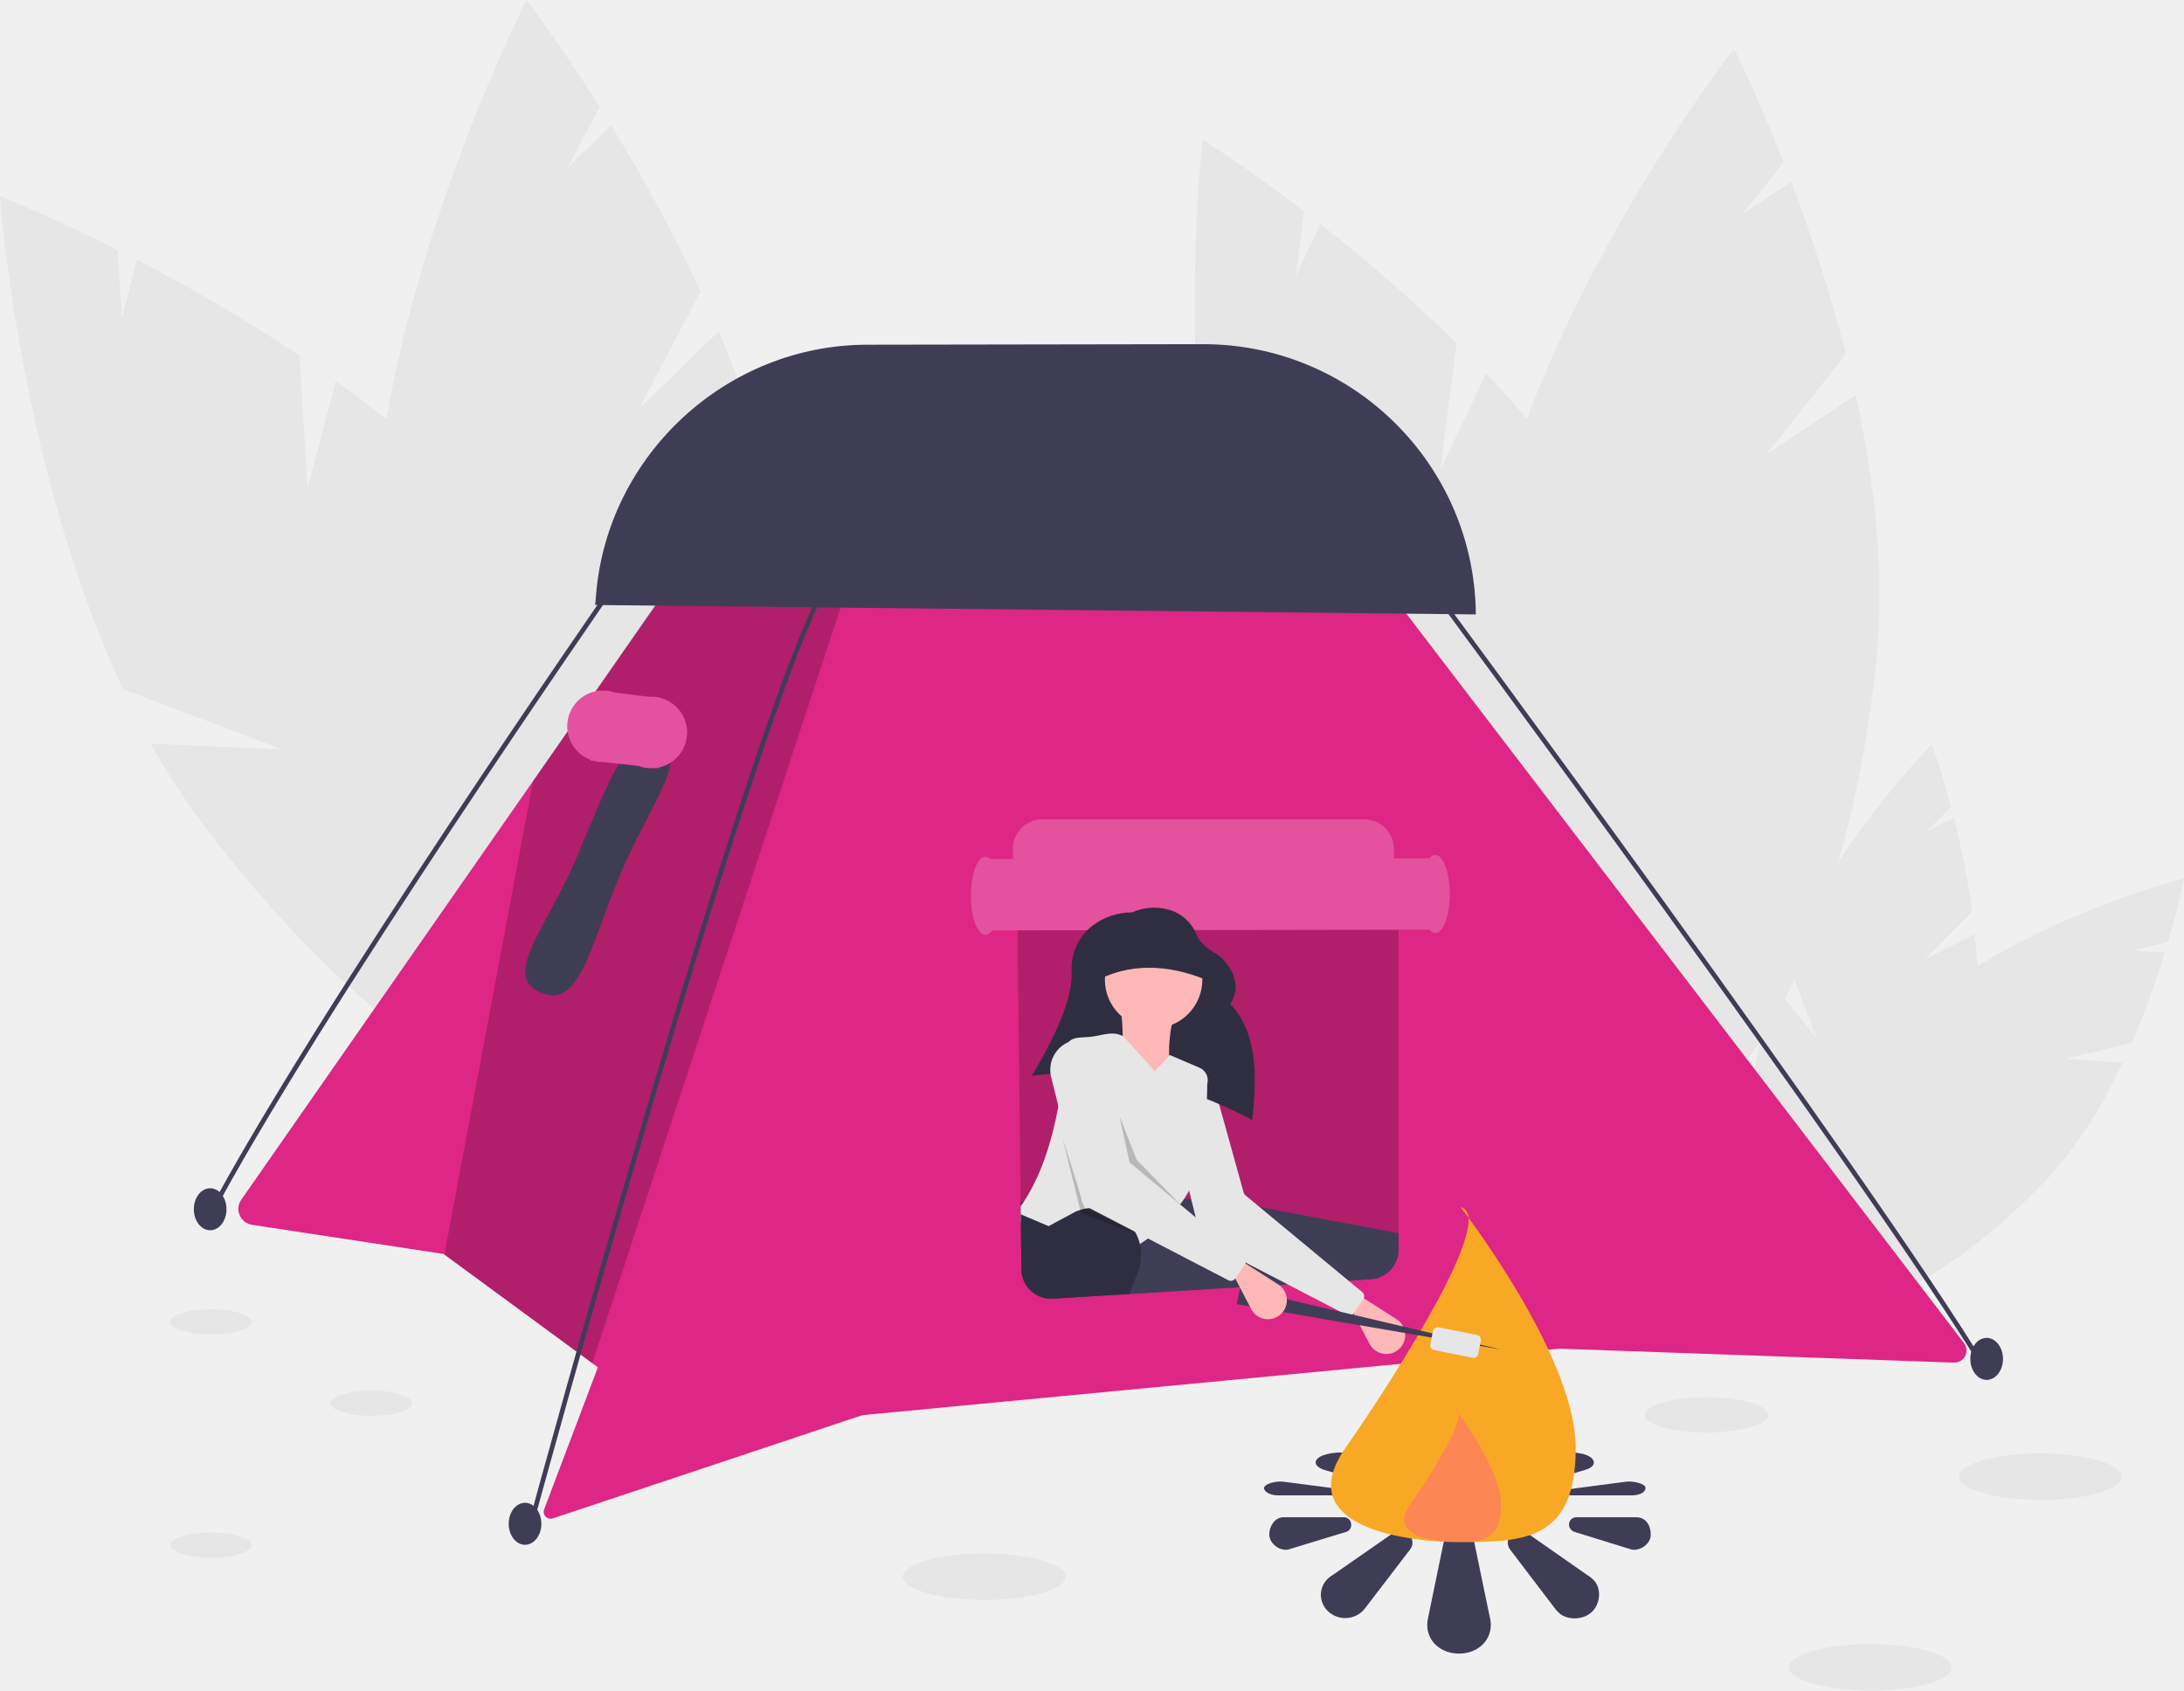
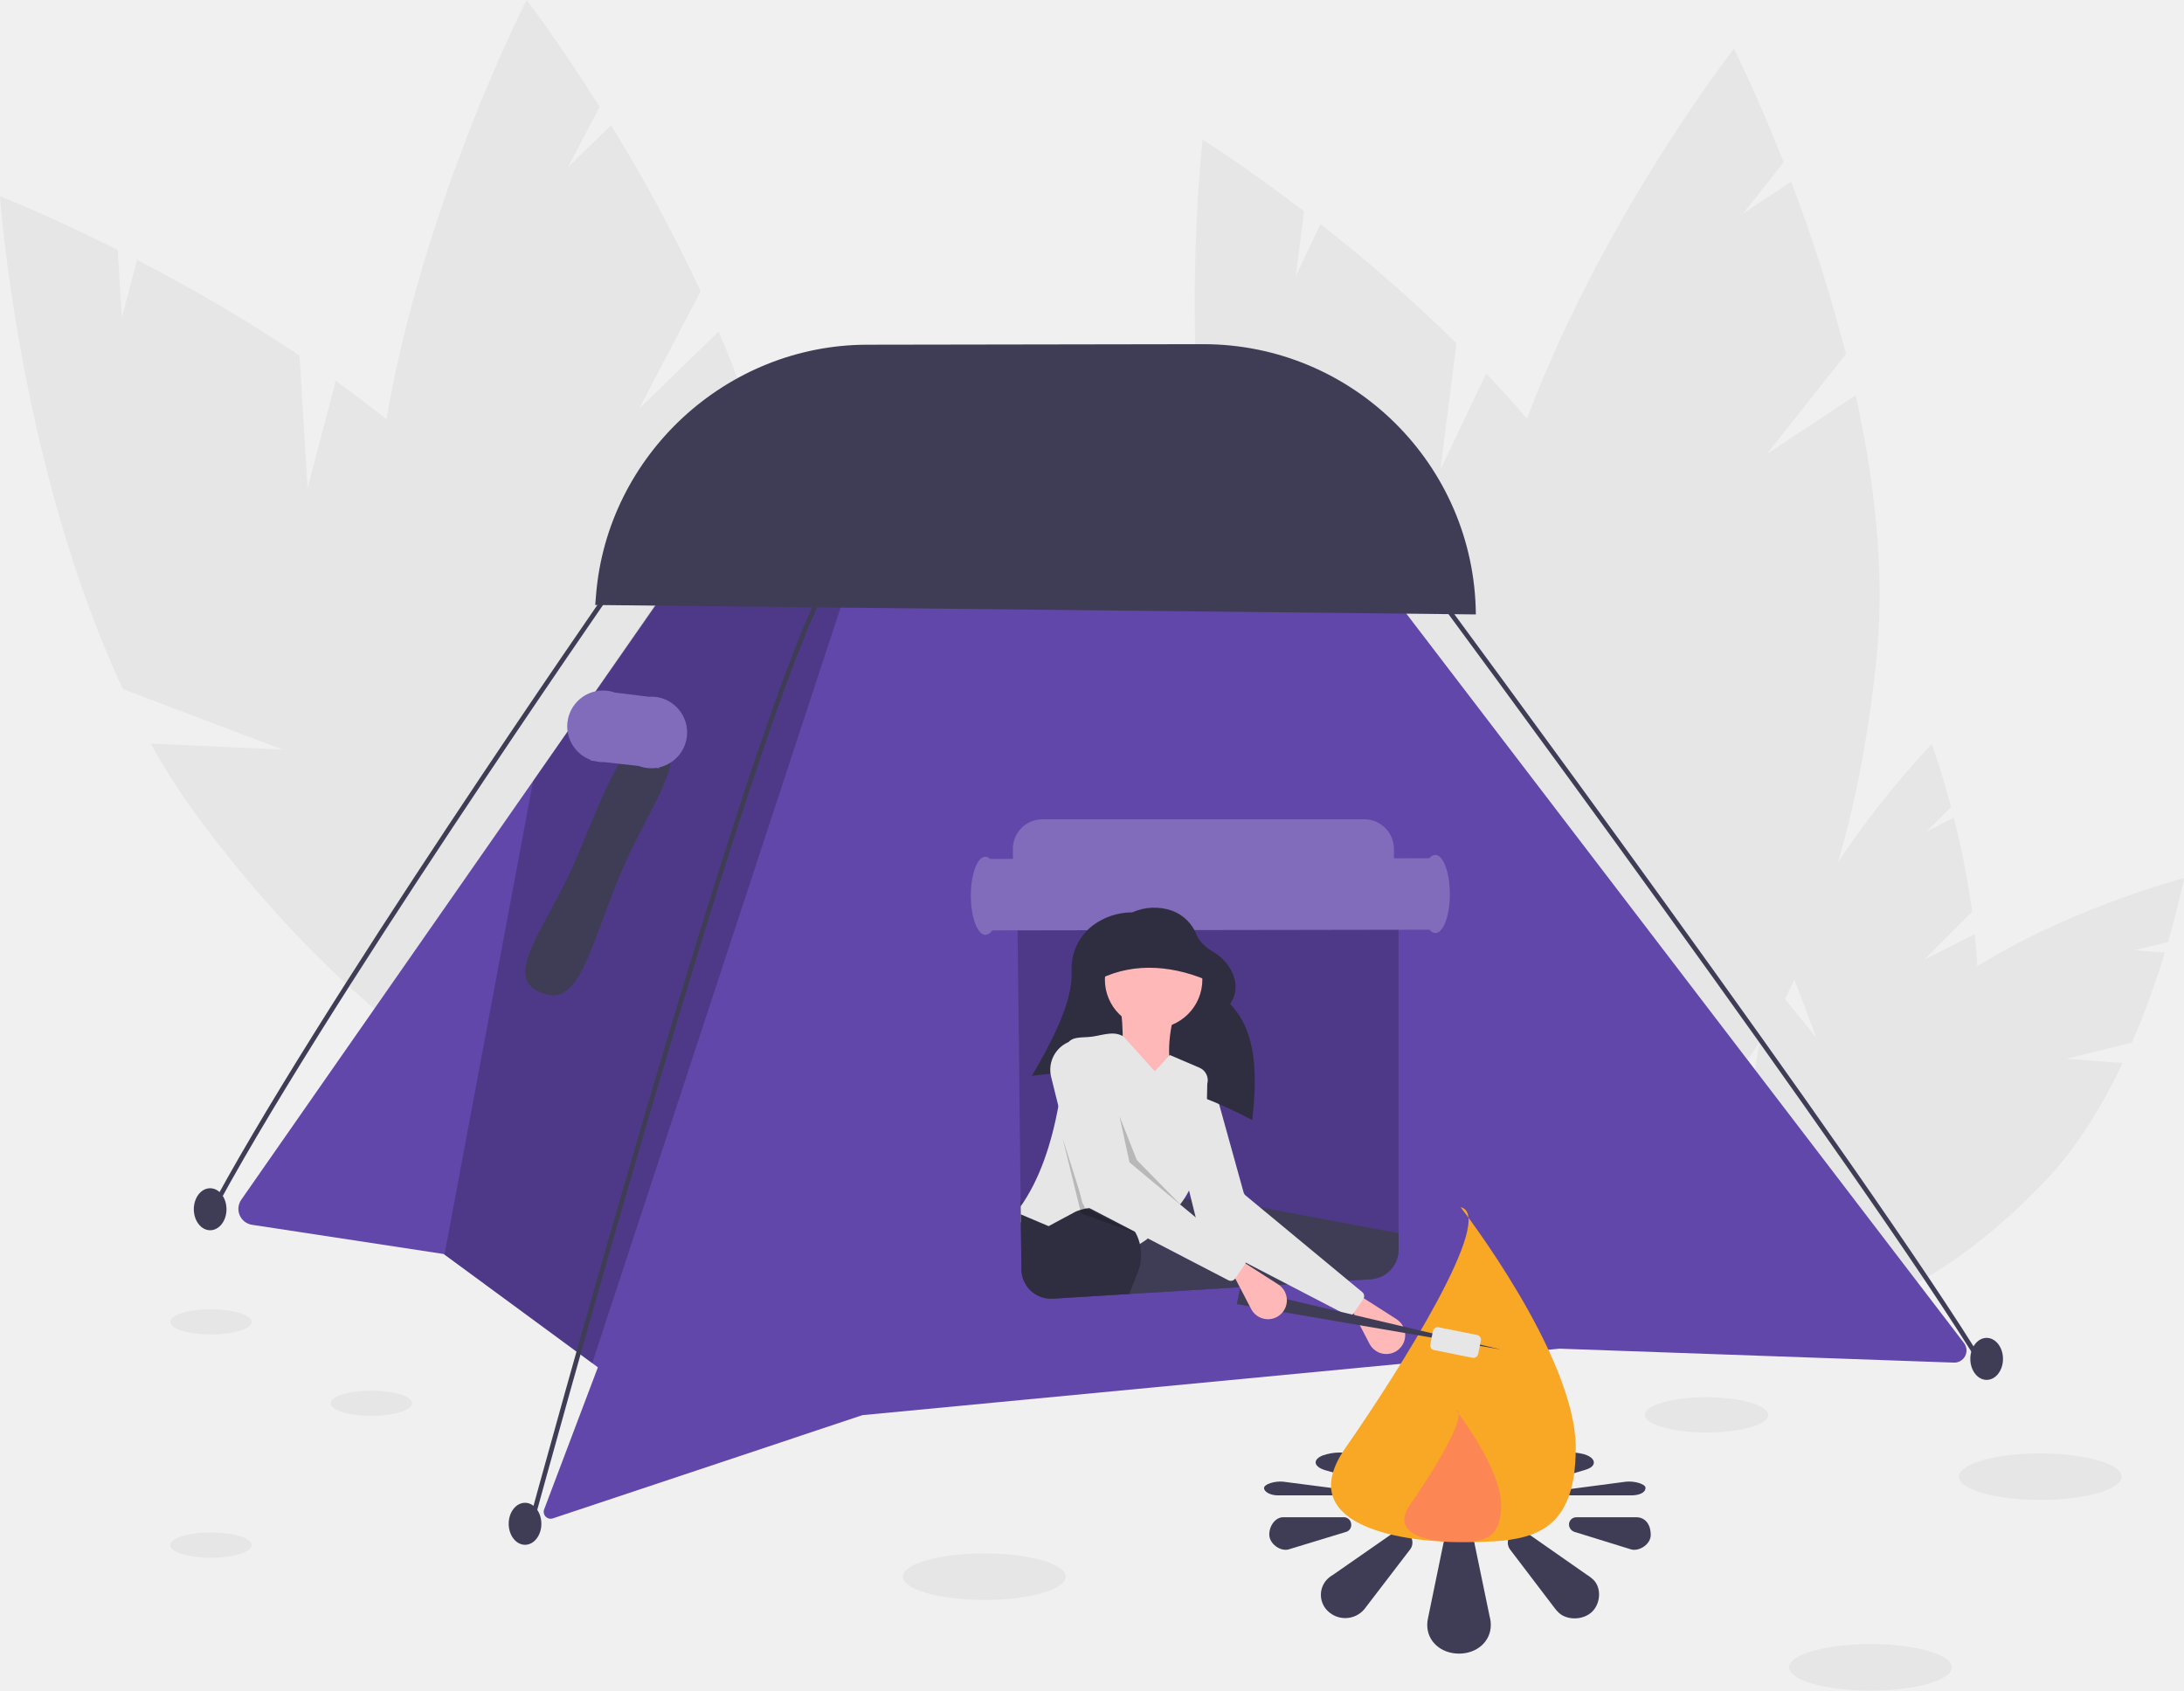
<svg xmlns="http://www.w3.org/2000/svg" data-name="Layer 1" width="939.002" height="727" viewBox="0 0 939.002 727">
  <path d="M957.896,499.119l20.534-20.545a365.614,365.614,0,0,0-7.9-40.446l-11.703,5.924L969.341,433.532c-4.358-16.432-8.284-27.038-8.284-27.038s-41.383,42.144-62.771,91.564l13.252,34.839L893.407,510.501a147.917,147.917,0,0,0-5.084,17.88c-13.086,61.151-3.723,114.997,20.913,120.269s55.216-40.026,68.302-101.177c4.057-18.957,4.012-39.709,2.023-59.321Z" transform="translate(-130.499 -86.5)" fill="#e6e6e6" />
  <path d="M1018.917,541.792l28.198-6.974a365.614,365.614,0,0,0,14.144-38.707l-13.08-.978,14.437-3.57c4.764-16.319,6.885-27.428,6.885-27.428s-57.21,14.687-101.065,45.937l-6.664,36.674-3.945-28.544a147.918,147.918,0,0,0-13.594,12.678C901.422,576.463,881.604,627.398,899.968,644.645s67.957-5.723,110.768-51.306c13.272-14.131,23.96-31.918,32.395-49.736Z" transform="translate(-130.499 -86.5)" fill="#e6e6e6" />
  <path d="M749.796,288.477l6.927-54.369A689.875,689.875,0,0,0,698.238,182.863l-10.627,22.352,3.547-27.837c-25.475-19.494-43.579-30.791-43.579-30.791s-13.108,110.675,12.026,209.127l60,36.697-52.917-12.493a279.106,279.106,0,0,0,13.055,32.555c51.067,106.374,127.206,175.929,170.062,155.355s36.199-123.485-14.867-229.859c-15.831-32.977-39.855-63.897-65.467-90.871Z" transform="translate(-130.499 -86.5)" fill="#e6e6e6" />
  <path d="M890.136,281.718l34.034-42.962a689.877,689.877,0,0,0-23.578-74.099l-20.651,13.641,17.425-21.996c-11.731-29.856-21.39-48.884-21.39-48.884s-68.429,87.968-97.804,185.238l32.394,62.428-38.842-38.048a279.105,279.105,0,0,0-5.653,34.617C754.803,469.111,784.029,568.01,831.35,572.55s94.818-86.997,106.087-204.455c3.494-36.413-1.089-75.299-9.072-111.63Z" transform="translate(-130.499 -86.5)" fill="#e6e6e6" />
  <path d="M262.734,296.467l-3.443-57.048a719.359,719.359,0,0,0-69.857-41.165l-6.555,24.961-1.763-29.208c-29.879-15.034-50.618-23.099-50.618-23.099s8.026,115.935,52.863,211.932l68.588,25.967-56.639-2.541A291.037,291.037,0,0,0,214.998,437.09c72.943,99.087,164.436,155.589,204.356,126.202s13.149-133.536-59.794-232.622c-22.613-30.718-53.221-57.74-84.692-80.411Z" transform="translate(-130.499 -86.5)" fill="#e6e6e6" />
  <path d="M405.21,262.336l26.541-50.615a719.358,719.358,0,0,0-38.522-71.348l-18.513,17.979,13.589-25.915C370.497,104.123,356.912,86.5,356.912,86.5s-53.056,103.394-64.295,208.748L337.91,352.93l-47.172-31.452a291.035,291.035,0,0,0,.92,36.563c11.224,122.527,60.341,218.189,109.704,213.667S481.642,464.192,470.418,341.665c-3.48-37.985-15.714-76.938-30.935-112.613Z" transform="translate(-130.499 -86.5)" fill="#e6e6e6" />
  <ellipse cx="423.193" cy="678" rx="35" ry="10" fill="#e6e6e6" />
  <ellipse cx="804.193" cy="717" rx="35" ry="10" fill="#e6e6e6" />
  <ellipse cx="877.193" cy="635" rx="35" ry="10" fill="#e6e6e6" />
  <ellipse cx="733.693" cy="608.429" rx="26.5" ry="7.571" fill="#e6e6e6" />
  <ellipse cx="159.693" cy="603.429" rx="17.5" ry="5.429" fill="#e6e6e6" />
  <ellipse cx="90.693" cy="664.429" rx="17.5" ry="5.429" fill="#e6e6e6" />
  <ellipse cx="90.693" cy="568.429" rx="17.5" ry="5.429" fill="#e6e6e6" />
-   <path d="M970.564,672.454l-169.56-6-89.42,8.53-152.77,14.57-57.49,5.48-133.14,44.4a2.98,2.98,0,0,1-3.73-3.88l.01-.01,23.09-61.07-2.43-1.79-63.54-46.69-.34-.25-82.39-12.56a6.909,6.909,0,0,1-4.62-10.78l125.48-180.06,65.94-94.6,7.15-10.27,274.3-3.79,267.81,350.35A5.241,5.241,0,0,1,970.564,672.454Z" transform="translate(-130.499 -86.5)" fill="#dd2685" />
+   <path d="M970.564,672.454l-169.56-6-89.42,8.53-152.77,14.57-57.49,5.48-133.14,44.4a2.98,2.98,0,0,1-3.73-3.88l.01-.01,23.09-61.07-2.43-1.79-63.54-46.69-.34-.25-82.39-12.56a6.909,6.909,0,0,1-4.62-10.78l125.48-180.06,65.94-94.6,7.15-10.27,274.3-3.79,267.81,350.35A5.241,5.241,0,0,1,970.564,672.454Z" transform="translate(-130.499 -86.5)" fill="#6247aa" />
  <polygon points="366.56 245.587 254.623 586.185 191.09 539.495 229.218 335.847 294.966 241.019 295.153 241.24 366.56 245.587" opacity="0.2" />
  <path d="M397.141,462.565c-12.701,30.534-17.198,56.037-32.263,51.432-20.626-6.305,1.031-28.607,13.732-59.14s21.676-53.955,32.263-51.432C430.612,408.129,409.842,432.031,397.141,462.565Z" transform="translate(-130.499 -86.5)" fill="#3f3d56" />
-   <path d="M425.918,401.447a15.388,15.388,0,0,0-15.412-15.363c-.347.001-.69.017-1.032.04l-14.521-1.791a15.356,15.356,0,0,0-5.192-.891c-.489.001-.971.027-1.448.072l-.559-.069-.015.137a15.388,15.388,0,0,0-3.252,29.698l-.03.277,1.428.16a15.406,15.406,0,0,0,3.925.5c.147-0.0.292-.007.438-.012l14.844,1.663a15.346,15.346,0,0,0,5.462.992,15.506,15.506,0,0,0,2.079-.147l1.266.142.008-.371A15.39,15.39,0,0,0,425.918,401.447Z" transform="translate(-130.499 -86.5)" fill="#dd2685" />
+   <path d="M425.918,401.447a15.388,15.388,0,0,0-15.412-15.363c-.347.001-.69.017-1.032.04l-14.521-1.791a15.356,15.356,0,0,0-5.192-.891c-.489.001-.971.027-1.448.072l-.559-.069-.015.137a15.388,15.388,0,0,0-3.252,29.698l-.03.277,1.428.16a15.406,15.406,0,0,0,3.925.5c.147-0.0.292-.007.438-.012l14.844,1.663a15.346,15.346,0,0,0,5.462.992,15.506,15.506,0,0,0,2.079-.147l1.266.142.008-.371A15.39,15.39,0,0,0,425.918,401.447Z" transform="translate(-130.499 -86.5)" fill="#6247aa" />
  <path d="M425.918,401.447a15.388,15.388,0,0,0-15.412-15.363c-.347.001-.69.017-1.032.04l-14.521-1.791a15.356,15.356,0,0,0-5.192-.891c-.489.001-.971.027-1.448.072l-.559-.069-.015.137a15.388,15.388,0,0,0-3.252,29.698l-.03.277,1.428.16a15.406,15.406,0,0,0,3.925.5c.147-0.0.292-.007.438-.012l14.844,1.663a15.346,15.346,0,0,0,5.462.992,15.506,15.506,0,0,0,2.079-.147l1.266.142.008-.371A15.39,15.39,0,0,0,425.918,401.447Z" transform="translate(-130.499 -86.5)" fill="#fff" opacity="0.2" />
  <path d="M220.413,611.653l-1.777-.933c45.525-86.769,174.285-272.162,175.58-274.024l1.648,1.146C394.569,339.704,265.879,524.994,220.413,611.653Z" transform="translate(-130.499 -86.5)" fill="#3f3d56" />
  <path d="M359.861,741.688l-1.936-.527c.938-3.448,94.186-345.49,126.561-403.189l1.75.982C453.981,396.438,360.799,738.242,359.861,741.688Z" transform="translate(-130.499 -86.5)" fill="#3f3d56" />
  <path d="M982.806,675.374c-49.712-81.892-237.447-335.517-239.338-338.07l1.613-1.194c1.891,2.553,189.681,256.252,239.44,338.223Z" transform="translate(-130.499 -86.5)" fill="#3f3d56" />
  <ellipse cx="356.233" cy="741.76" rx="7.025" ry="9.032" transform="translate(-131.6919 -85.92594) rotate(-0.09218)" fill="#3f3d56" />
  <ellipse cx="220.854" cy="606.501" rx="7.025" ry="9.032" transform="translate(-131.4744 -86.14391) rotate(-0.09218)" fill="#3f3d56" />
  <ellipse cx="984.653" cy="670.85" rx="7.025" ry="9.032" transform="translate(-131.577 -84.91504) rotate(-0.09218)" fill="#3f3d56" />
  <path d="M386.414,346.658l378.621,4.057A117.212,117.212,0,0,0,647.769,234.5l-144.496.232c-60.439.097-111.615,47.362-116.507,107.602Z" transform="translate(-130.499 -86.5)" fill="#3f3d56" />
  <path d="M719.084,471.814h-138.38a12.719,12.719,0,0,0-12.73,12.88l.12,10.12,1.23,108.34.02,2.09.04,3.45.04,3.37.23,20.31a12.739,12.739,0,0,0,12.46,12.59c.34,0,.69-.01,1.04-.03l32.86-2,47.54-2.9,16.78-1.02,3.74-.23,26.15-1.59h.01l9.62-.59a12.75,12.75,0,0,0,11.96-12.71v-139.35A12.744,12.744,0,0,0,719.084,471.814Z" transform="translate(-130.499 -86.5)" opacity="0.2" />
-   <path d="M747.581,454.119a3.401,3.401,0,0,0-2.519,1.444l-15.247.025v-4.044a12.744,12.744,0,0,0-12.73-12.73h-138.38a12.719,12.719,0,0,0-12.73,12.88l.049,4.157-9.834.016a3.043,3.043,0,0,0-2.065-.957c-3.447.006-6.228,7.532-6.213,16.811s2.821,16.797,6.268,16.791a3.766,3.766,0,0,0,2.888-1.925l188.044-.302a3.401,3.401,0,0,0,2.524,1.436c3.447-.005,6.228-7.532,6.213-16.811S751.027,454.114,747.581,454.119Z" transform="translate(-130.499 -86.5)" fill="#dd2685" />
+   <path d="M747.581,454.119a3.401,3.401,0,0,0-2.519,1.444l-15.247.025v-4.044a12.744,12.744,0,0,0-12.73-12.73h-138.38a12.719,12.719,0,0,0-12.73,12.88l.049,4.157-9.834.016a3.043,3.043,0,0,0-2.065-.957c-3.447.006-6.228,7.532-6.213,16.811s2.821,16.797,6.268,16.791a3.766,3.766,0,0,0,2.888-1.925l188.044-.302a3.401,3.401,0,0,0,2.524,1.436c3.447-.005,6.228-7.532,6.213-16.811S751.027,454.114,747.581,454.119Z" transform="translate(-130.499 -86.5)" fill="#6247aa" />
  <path d="M747.581,454.119a3.401,3.401,0,0,0-2.519,1.444l-15.247.025v-4.044a12.744,12.744,0,0,0-12.73-12.73h-138.38a12.719,12.719,0,0,0-12.73,12.88l.049,4.157-9.833.016a3.043,3.043,0,0,0-2.065-.957c-3.447.006-6.228,7.532-6.213,16.811s2.821,16.797,6.268,16.791a3.766,3.766,0,0,0,2.888-1.925l188.044-.302a3.401,3.401,0,0,0,2.524,1.436c3.447-.005,6.228-7.532,6.213-16.811S751.027,454.114,747.581,454.119Z" transform="translate(-130.499 -86.5)" fill="#fff" opacity="0.2" />
  <path d="M732.09,666.558l0,0a8.133,8.133,0,0,1-12.77-2.182L711.797,649.931l2.993-6.485,16.128,10.322A8.133,8.133,0,0,1,732.09,666.558Z" transform="translate(-130.499 -86.5)" fill="#ffb8b8" />
  <path d="M764.587,750.835a6.736,6.736,0,0,0-6.791-6.018,6.82,6.82,0,0,0-6.663,5.165h0l-6.663,32.354a13.088,13.088,0,0,0-.34,2.885c0,7.296,6.106,12.366,13.666,12.366s13.669-5.07,13.669-12.366a13.237,13.237,0,0,0-.472-3.459Z" transform="translate(-130.499 -86.5)" fill="#3f3d56" />
  <path d="M814.985,765.306a15.294,15.294,0,0,0-2.178-1.592l-25.453-17.788c-2.478-1.556-5.125-1.512-7.047.366a4.953,4.953,0,0,0-.732,6.297l19.219,25.259a13.388,13.388,0,0,0,1.464,1.717c3.331,3.723,10.719,3.928,14.779,0C819.042,775.571,818.994,768.454,814.985,765.306Z" transform="translate(-130.499 -86.5)" fill="#3f3d56" />
  <path d="M834.113,738.955H808.334a3.135,3.135,0,0,0-3.251,2.987,3.408,3.408,0,0,0,2.533,3.353l24.319,7.523c3.533.824,8.292-2.325,8.292-6.256C840.226,741.562,837.444,738.955,834.113,738.955Z" transform="translate(-130.499 -86.5)" fill="#3f3d56" />
  <path d="M711.448,741.928a3.201,3.201,0,0,0-3.459-2.987H682.209c-3.247,0-5.985,3.507-5.985,7.439s4.62,7.263,8.164,6.439l24.685-7.523A3.097,3.097,0,0,0,711.448,741.928Z" transform="translate(-130.499 -86.5)" fill="#3f3d56" />
  <path d="M729.14,745.955l-25.461,17.711a11.839,11.839,0,0,0-2.196,1.592,9.639,9.639,0,0,0-.494,13.622q.238.256.494.494a10.759,10.759,0,0,0,14.775,0,11.258,11.258,0,0,0,1.464-1.713l19.234-25.117a4.828,4.828,0,0,0-.732-6.245A5.491,5.491,0,0,0,729.14,745.955Z" transform="translate(-130.499 -86.5)" fill="#3f3d56" />
  <path d="M768.744,711.343a2.735,2.735,0,0,0,.472-1.47c0-3.101-6.11-5.255-13.669-5.255s-13.666,2.155-13.666,5.255a2.617,2.617,0,0,0,.34,1.226l6.663,13.75h0c.763,1.297,3.516,2.204,6.663,2.195,3.547,0,6.494-1.122,6.791-2.558Z" transform="translate(-130.499 -86.5)" fill="#3f3d56" />
  <path d="M812.787,712.276c-4.06-1.669-11.447-1.582-14.779,0a11.986,11.986,0,0,0-1.464.73l-19.219,10.735c-1.307.85-.999,1.976.732,2.676a11.499,11.499,0,0,0,7.047.156l25.453-7.56a21.702,21.702,0,0,0,2.178-.677C816.744,716.998,816.792,713.974,812.787,712.276Z" transform="translate(-130.499 -86.5)" fill="#3f3d56" />
  <path d="M837.977,726.301c0-1.671-4.759-3.009-8.292-2.659l-24.319,3.197c-1.453.204-2.533.677-2.533,1.425s1.585,1.27,3.251,1.27h25.779C835.194,729.534,837.977,728.427,837.977,726.301Z" transform="translate(-130.499 -86.5)" fill="#3f3d56" />
  <path d="M706.822,726.84l-24.685-3.197c-3.544-.35-8.164,1.066-8.164,2.737s2.738,3.161,5.985,3.161h25.779c1.794,0,3.459-.492,3.459-1.27S708.429,727.044,706.822,726.84Z" transform="translate(-130.499 -86.5)" fill="#3f3d56" />
  <path d="M733.974,726.413c1.801-.711,2.013-1.786.732-2.654l-19.234-10.674a10.097,10.097,0,0,0-1.464-.728,22.485,22.485,0,0,0-14.775,0q-.256.101-.494.21c-3.625,1.657-3.404,4.249.494,5.789a16.885,16.885,0,0,0,2.196.677l25.461,7.527A11.634,11.634,0,0,0,733.974,726.413Z" transform="translate(-130.499 -86.5)" fill="#3f3d56" />
  <path d="M807.978,709.117c0,39.763-22.161,40.498-49.498,40.498s-72.218-7.866-49.498-40.498C732.946,674.699,774.057,609.096,758.48,605.622,758.48,605.622,807.978,669.354,807.978,709.117Z" transform="translate(-130.499 -86.5)" fill="#f9a825" />
  <path d="M775.913,733.585c0,15.739-8.772,16.031-19.593,16.031S727.733,746.501,736.727,733.585c9.486-13.624,25.759-39.592,19.593-40.967C756.32,692.618,775.913,717.845,775.913,733.585Z" transform="translate(-130.499 -86.5)" fill="#ff6584" opacity="0.5" />
  <path d="M731.814,616.784v7.11a12.75,12.75,0,0,1-11.96,12.71l-136.7,8.33a12.722,12.722,0,0,1-13.5-12.56l-.33-29.22,82.69-1.34Z" transform="translate(-130.499 -86.5)" fill="#3f3d56" />
  <path d="M709.523,652.002l-61.671-32.031a2.258,2.258,0,0,1-1.151-1.46L633.323,564.594a12.942,12.942,0,0,1,8.286-15.332l3.223-1.128a5.562,5.562,0,0,1,7.197,3.761l13.186,47.469a2.258,2.258,0,0,0,.735,1.134L716.197,642.132a2.258,2.258,0,0,1,.423,3.013l-4.193,6.128A2.258,2.258,0,0,1,709.523,652.002Z" transform="translate(-130.499 -86.5)" fill="#e6e6e6" />
  <path d="M668.896,568.12c-29.911-15.747-61.221-23.655-94.781-18.956,10.116-17.145,17.629-32.996,17.127-44.862a23.357,23.357,0,0,1,9.163-19.898,28.355,28.355,0,0,1,16.899-5.577h0a23.221,23.221,0,0,1,17.2-.684,18.086,18.086,0,0,1,10.49,10.388c1.147,2.78,3.617,5.215,7.2,7.36a20.205,20.205,0,0,1,7.796,8.145c2.36,4.697,2.523,9.425-.571,14.2C671.003,530.403,671.035,548.687,668.896,568.12Z" transform="translate(-130.499 -86.5)" fill="#2f2e41" />
  <circle cx="495.995" cy="421.26" r="20.952" fill="#ffb8b8" />
  <path d="M636.471,553.155l-24.443,2.494c1.312-14.292,1.828-27.479,0-37.413H636.471C631.829,534.052,632.236,545.325,636.471,553.155Z" transform="translate(-130.499 -86.5)" fill="#ffb8b8" />
  <path d="M649.564,552.614q-.03,3.285-.14,6.5c-.51,15.34-2.44,29.15-7.7,39.32a35.335,35.335,0,0,1-3.81,5.95.175.175,0,0,1-.04.05,3.864,3.864,0,0,1-.33.4,28.296,28.296,0,0,1-3.57,3.69l-10.01,10.5-.46.48-2.92,1.95-15.04,10.02-36.12-19.41-.04-3.37-.04-3.45c8.03-11.38,13.04-26.18,16.22-43.03.87-4.61,1.61-9.38,2.24-14.28.43-3.39.81-6.85,1.14-10.36a5.535,5.535,0,0,1,1.05-2.99.01.01,0,0,1,.01-.01c1.54-1.96,4.6-1.92,8.3-2.12,5.19-.28,10.3-2.97,14.89-.43a2.695,2.695,0,0,1,.33.18l13.47,14.96,6.19-6.67.29-.31,12.75,5.46a5.887,5.887,0,0,1,3.34,6.97Z" transform="translate(-130.499 -86.5)" fill="#e6e6e6" />
  <path d="M621.134,626.144a20.23,20.23,0,0,1-1.42,7.45l-3.7,9.34-32.86,2c-.35.02-.7.03-1.04.03a12.739,12.739,0,0,1-12.46-12.59l-.23-20.31-.04-3.37,11.96,5.07,11.66-6.26a17.449,17.449,0,0,1,1.95-.7,18.754,18.754,0,0,1,2.64-.63h.01c.43-.07.86-.13,1.29-.17a20.211,20.211,0,0,1,13.91,3.77,19.945,19.945,0,0,1,5.71,6.42,4.745,4.745,0,0,1,.29.54,19.512,19.512,0,0,1,1.78,4.72A20.458,20.458,0,0,1,621.134,626.144Z" transform="translate(-130.499 -86.5)" fill="#2f2e41" />
  <polygon points="481.279 479.874 485.65 499.929 512.207 522.775 488.762 498.831 481.279 479.874" opacity="0.2" />
  <polygon points="456.836 489.352 464.817 521.777 488.263 530.258 466.314 519.283 456.836 489.352" opacity="0.2" />
  <path d="M651.686,509.007c-15.442-7.104-32.899-9.13-48.388-1.497l1.995-17.958,33.921-5.487Z" transform="translate(-130.499 -86.5)" fill="#2f2e41" />
  <polygon points="645.315 580.314 531.768 560.808 533.16 553.948 645.315 580.314 645.315 580.314" fill="#3f3d56" />
  <path d="M681.208,651.593l0,0a8.133,8.133,0,0,1-12.77-2.182l-7.523-14.445,2.993-6.485,16.128,10.322A8.133,8.133,0,0,1,681.208,651.593Z" transform="translate(-130.499 -86.5)" fill="#ffb8b8" />
  <path d="M658.641,637.037l-61.671-32.031a2.258,2.258,0,0,1-1.151-1.46l-13.378-53.918a12.942,12.942,0,0,1,8.286-15.332l3.223-1.128a5.562,5.562,0,0,1,7.197,3.761l13.186,47.469a2.258,2.258,0,0,0,.735,1.134l50.248,41.634a2.258,2.258,0,0,1,.423,3.013l-4.193,6.128A2.258,2.258,0,0,1,658.641,637.037Z" transform="translate(-130.499 -86.5)" fill="#e6e6e6" />
  <path d="M763.575,670.365a2.105,2.105,0,0,0,2.467-1.645l1.138-5.694a2.096,2.096,0,0,0-1.645-2.467l-16.481-3.295a2.101,2.101,0,0,0-2.467,1.646l-1.138,5.694a2.096,2.096,0,0,0,1.645,2.467Z" transform="translate(-130.499 -86.5)" fill="#e6e6e6" />
</svg>
